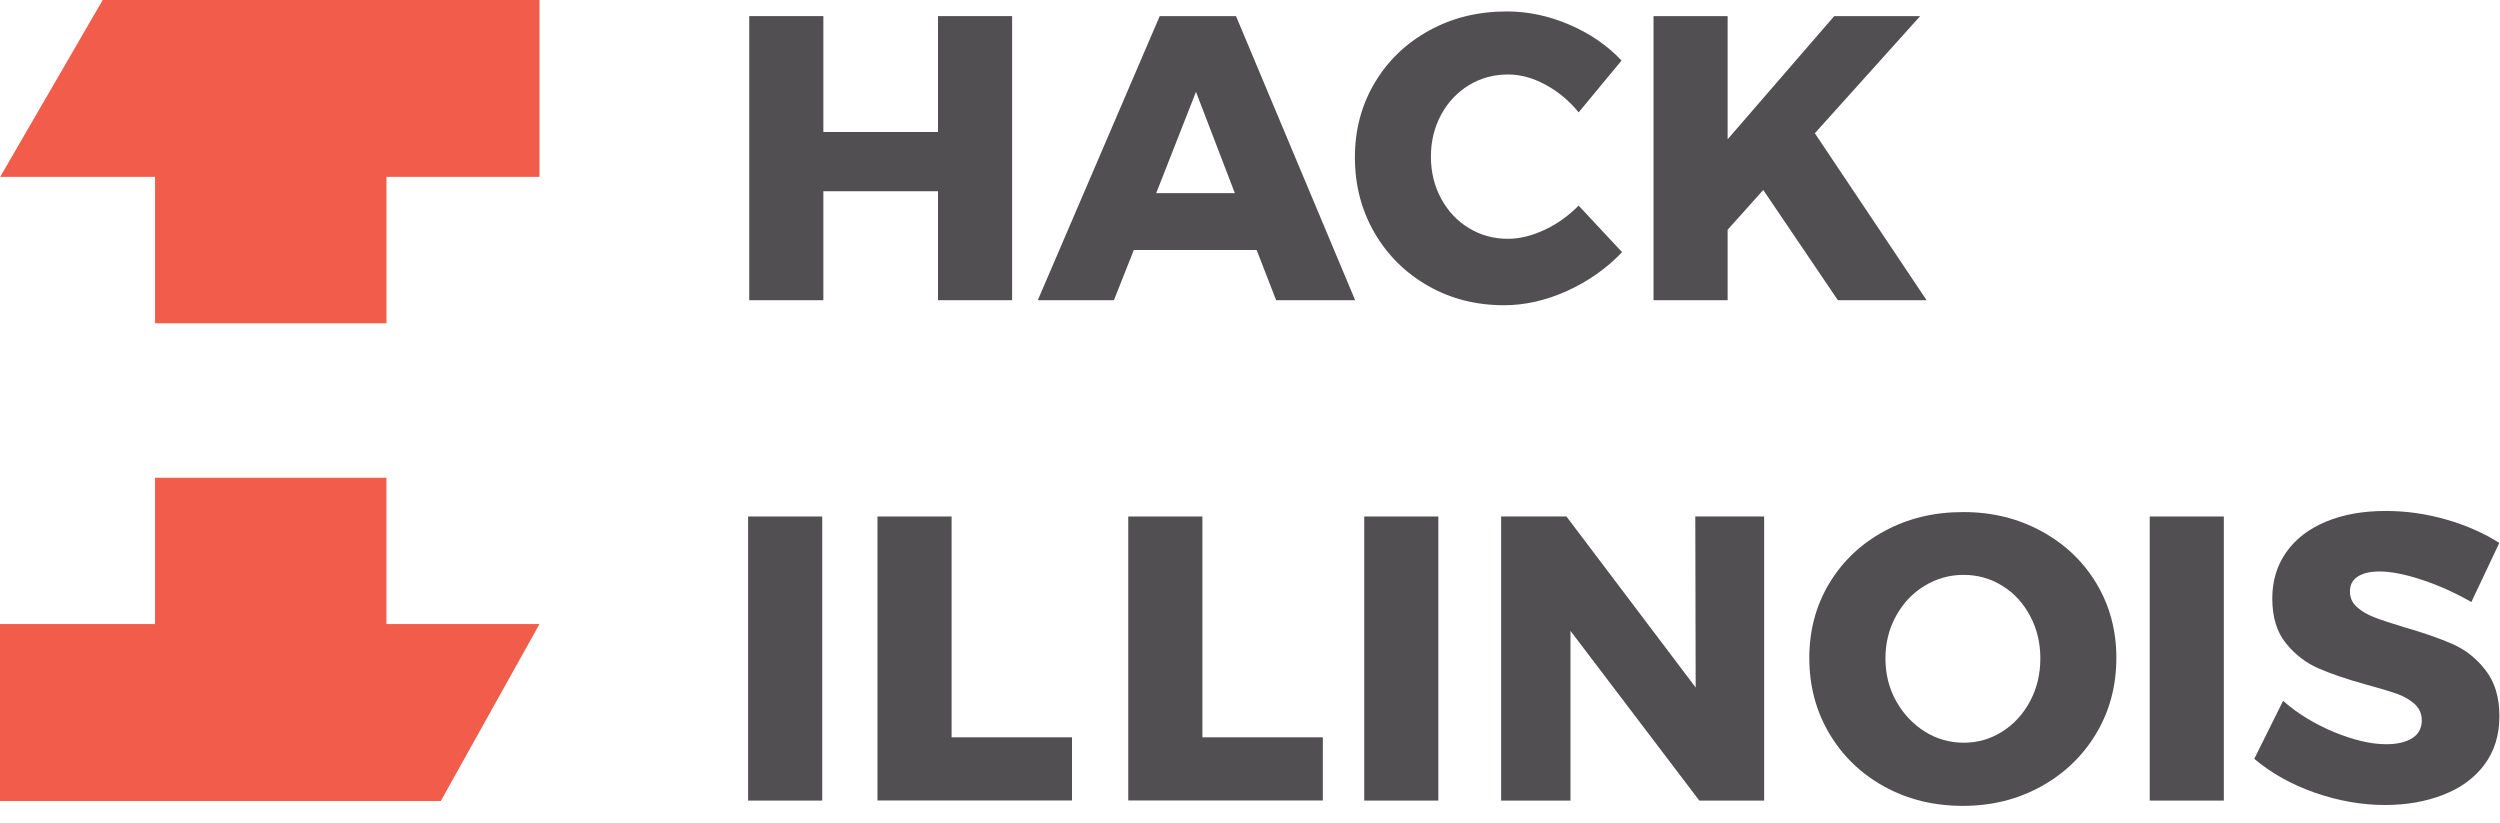
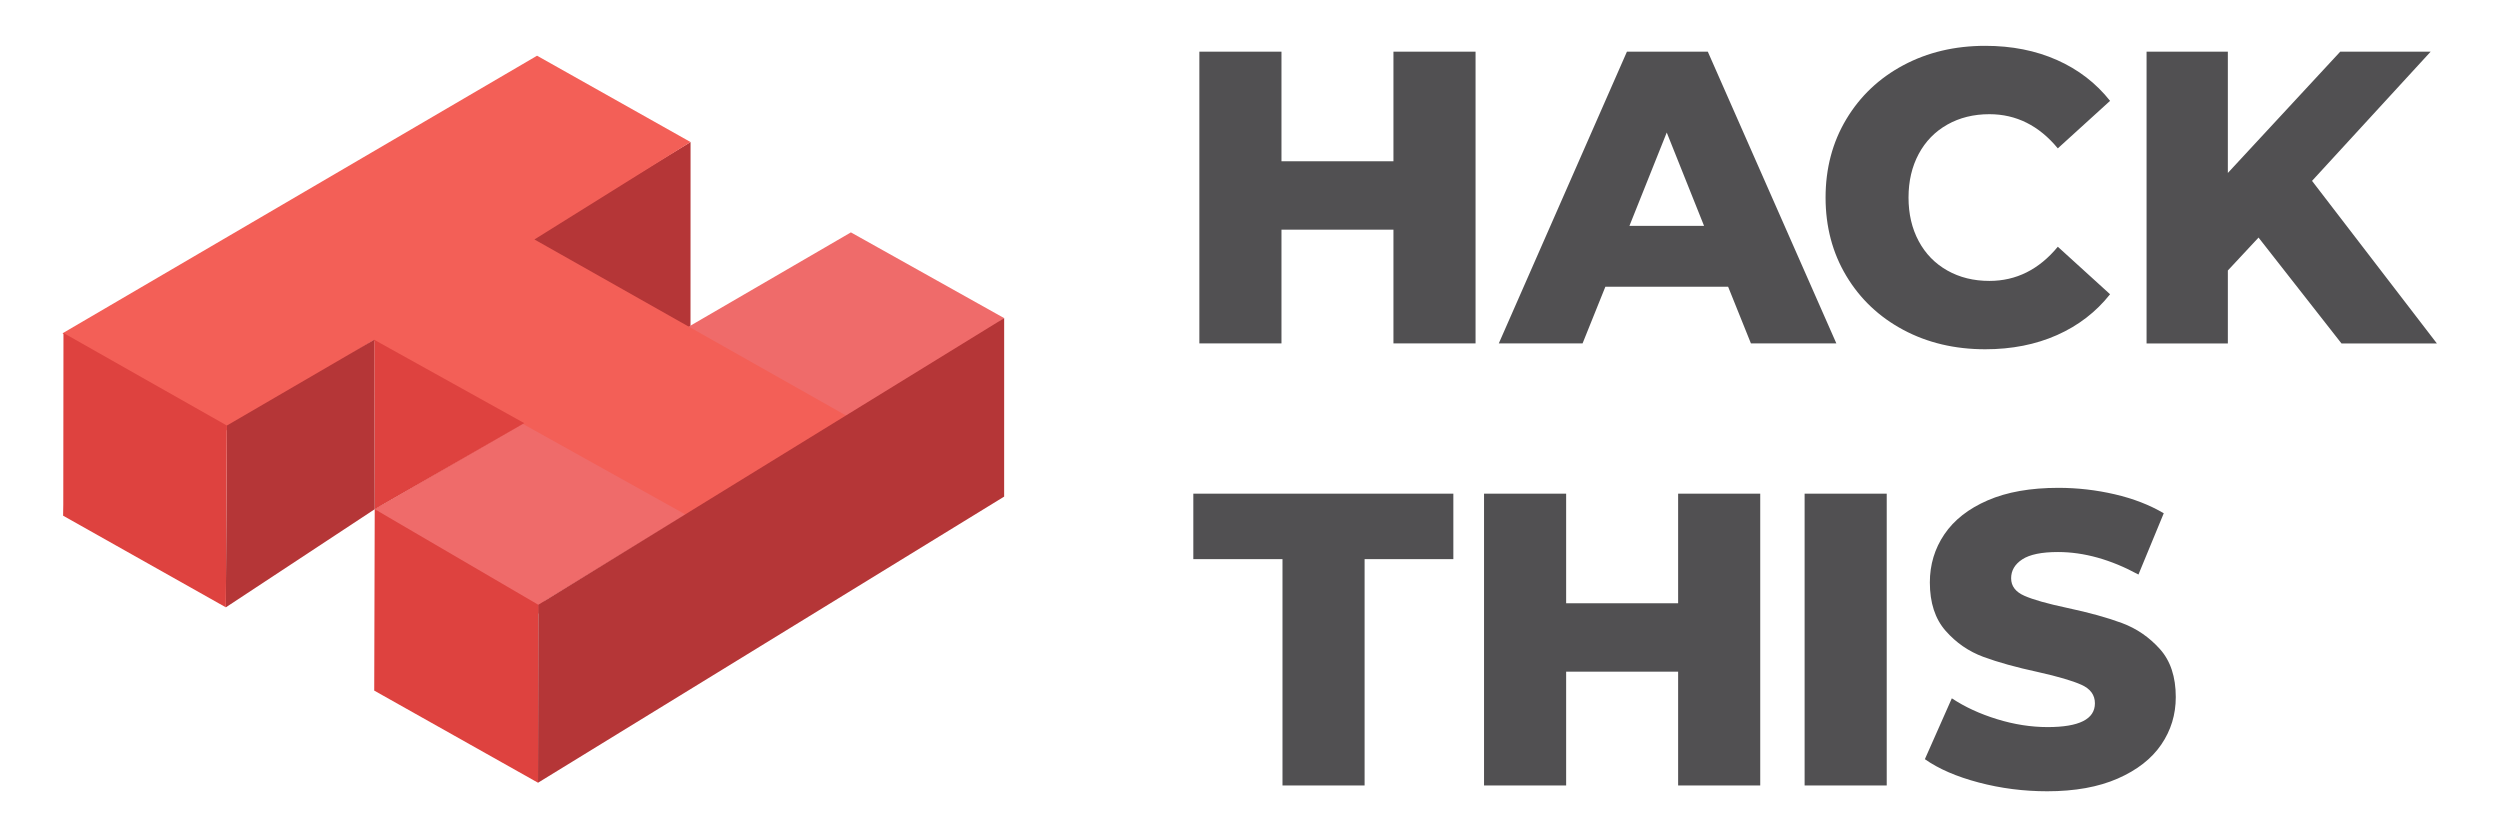
- <svg xmlns="http://www.w3.org/2000/svg" width="149" height="49" viewBox="0 0 149 49" fill="none">
-   <path d="M44.655 0.96H49.072V7.866H55.905V0.96H60.322V17.892H55.905V11.398H49.072V17.892H44.655V0.96Z" fill="#514F51" />
-   <path d="M76.058 17.892L74.895 14.9H67.575L66.39 17.892H61.852L69.12 0.96H73.665L80.767 17.892H76.058ZM68.91 11.511H73.597L71.28 5.474L68.91 11.511Z" fill="#514F51" />
-   <path d="M92.122 5.054C91.365 4.642 90.615 4.439 89.88 4.439C89.025 4.439 88.252 4.649 87.547 5.077C86.85 5.504 86.295 6.089 85.89 6.839C85.485 7.589 85.282 8.421 85.282 9.336C85.282 10.251 85.485 11.083 85.89 11.833C86.295 12.583 86.842 13.168 87.547 13.595C88.245 14.023 89.025 14.233 89.88 14.233C90.57 14.233 91.297 14.053 92.055 13.7C92.812 13.348 93.487 12.861 94.087 12.253L96.675 15.028C95.76 15.995 94.665 16.76 93.405 17.337C92.137 17.907 90.892 18.192 89.647 18.192C87.975 18.192 86.46 17.81 85.102 17.03C83.752 16.258 82.687 15.2 81.915 13.865C81.142 12.531 80.752 11.031 80.752 9.374C80.752 7.731 81.15 6.247 81.937 4.927C82.725 3.607 83.812 2.565 85.185 1.815C86.565 1.057 88.102 0.682 89.812 0.682C91.065 0.682 92.31 0.945 93.532 1.47C94.755 1.995 95.797 2.707 96.645 3.607L94.087 6.696C93.532 6.014 92.88 5.467 92.122 5.054Z" fill="#514F51" />
-   <path d="M114.825 17.892H109.537L105.09 11.323L102.967 13.693V17.892H98.55V0.96H102.967V8.301L109.32 0.96H114.442L108.165 7.941L114.825 17.892Z" fill="#514F51" />
-   <path d="M44.587 30.783H49.005V47.715H44.587V30.783Z" fill="#514F51" />
-   <path d="M52.297 30.783H56.715V43.944H63.892V47.708H52.297V30.783Z" fill="#514F51" />
-   <path d="M67.245 30.783H71.663V43.944H78.84V47.708H67.245V30.783Z" fill="#514F51" />
-   <path d="M81.308 30.783H85.725V47.715H81.308V30.783Z" fill="#514F51" />
-   <path d="M101.04 30.783H105.142V47.715H101.28L93.6 37.599V47.715H89.467V30.783H93.36L101.062 40.974L101.04 30.783Z" fill="#514F51" />
-   <path d="M121.657 31.653C123.052 32.41 124.147 33.445 124.942 34.765C125.737 36.085 126.135 37.569 126.135 39.212C126.135 40.869 125.737 42.369 124.942 43.703C124.147 45.038 123.052 46.096 121.657 46.868C120.262 47.641 118.71 48.03 116.985 48.03C115.26 48.03 113.7 47.648 112.312 46.883C110.917 46.118 109.822 45.061 109.027 43.718C108.232 42.376 107.835 40.877 107.835 39.212C107.835 37.569 108.232 36.085 109.027 34.765C109.822 33.445 110.917 32.403 112.312 31.653C113.707 30.895 115.26 30.52 116.985 30.52C118.71 30.513 120.262 30.895 121.657 31.653ZM114.705 34.915C113.985 35.35 113.422 35.95 113.002 36.715C112.582 37.48 112.372 38.319 112.372 39.234C112.372 40.172 112.582 41.019 113.01 41.784C113.437 42.549 114.007 43.149 114.712 43.599C115.417 44.041 116.197 44.266 117.03 44.266C117.87 44.266 118.635 44.048 119.34 43.599C120.037 43.156 120.592 42.549 120.997 41.784C121.402 41.019 121.605 40.172 121.605 39.234C121.605 38.319 121.402 37.472 120.997 36.715C120.592 35.95 120.045 35.35 119.34 34.915C118.642 34.48 117.87 34.262 117.03 34.262C116.197 34.262 115.417 34.48 114.705 34.915Z" fill="#514F51" />
-   <path d="M128.123 30.783H132.54V47.715H128.123V30.783Z" fill="#514F51" />
-   <path d="M144.39 34.57C143.37 34.232 142.508 34.06 141.818 34.06C141.27 34.06 140.843 34.157 140.528 34.36C140.213 34.562 140.055 34.855 140.055 35.245C140.055 35.612 140.19 35.927 140.468 36.175C140.738 36.422 141.083 36.625 141.48 36.782C141.885 36.94 142.478 37.135 143.265 37.374C144.443 37.712 145.41 38.049 146.175 38.387C146.94 38.724 147.6 39.242 148.14 39.947C148.688 40.644 148.965 41.559 148.965 42.684C148.965 43.809 148.665 44.776 148.073 45.571C147.48 46.366 146.663 46.966 145.62 47.37C144.578 47.775 143.423 47.978 142.155 47.978C140.753 47.978 139.358 47.73 137.963 47.243C136.568 46.756 135.368 46.081 134.355 45.226L136.073 41.769C136.928 42.526 137.94 43.141 139.103 43.629C140.273 44.108 141.308 44.356 142.208 44.356C142.868 44.356 143.385 44.236 143.768 43.996C144.143 43.756 144.338 43.404 144.338 42.931C144.338 42.541 144.195 42.226 143.918 41.964C143.633 41.709 143.28 41.499 142.853 41.349C142.425 41.199 141.825 41.019 141.053 40.809C139.89 40.486 138.938 40.164 138.18 39.834C137.423 39.504 136.778 39.002 136.238 38.334C135.698 37.667 135.428 36.775 135.428 35.665C135.428 34.622 135.705 33.7 136.26 32.913C136.815 32.125 137.603 31.518 138.63 31.09C139.65 30.663 140.843 30.453 142.193 30.453C143.415 30.453 144.623 30.625 145.815 30.97C147.008 31.315 148.05 31.78 148.958 32.358L147.293 35.882C146.37 35.35 145.41 34.915 144.39 34.57Z" fill="#514F51" />
-   <path d="M9.241 19.265H23.034V10.543H32.154V0H6.121L0.009 10.543H9.241V19.265Z" fill="#F15C4B" />
-   <path d="M23.032 28.473H9.24V37.194H0V47.738H26.273L32.153 37.194H23.032V28.473Z" fill="#F15C4B" />
+ <svg xmlns="http://www.w3.org/2000/svg" width="600" height="200" viewBox="0 0 600 200" fill="none">
+   <path d="M456.8 79.173C450.994 76.072 446.432 71.754 443.114 66.219C439.796 60.684 438.138 54.414 438.138 47.413C438.138 40.411 439.796 34.142 443.114 28.607C446.434 23.072 450.994 18.753 456.8 15.653C462.606 12.552 469.16 11 476.457 11C482.828 11 488.567 12.135 493.676 14.404C498.785 16.67 503.033 19.938 506.417 24.205L493.876 35.608C489.363 30.141 483.889 27.407 477.453 27.407C473.671 27.407 470.303 28.241 467.351 29.907C464.398 31.573 462.107 33.927 460.484 36.959C458.858 39.994 458.046 43.478 458.046 47.413C458.046 51.348 458.856 54.832 460.483 57.865C462.107 60.901 464.398 63.252 467.351 64.918C470.303 66.586 473.671 67.419 477.453 67.419C483.888 67.419 489.363 64.686 493.876 59.216L506.417 70.619C503.033 74.889 498.785 78.157 493.676 80.423C488.567 82.689 482.828 83.824 476.457 83.824C469.159 83.824 462.606 82.273 456.8 79.174V79.173ZM542.049 57.015L534.684 64.918V82.424H515.176V12.402H534.683V41.511L561.656 12.402H583.355L554.888 43.411L584.848 82.424H561.955L542.049 57.015ZM307.797 134.188H286.397V118.483H348.803V134.188H327.503V188.506H307.797V134.188ZM422.456 118.483V188.504H402.75V161.195H375.875V188.504H356.168V118.481H375.875V144.79H402.75V118.481L422.456 118.483ZM433.107 118.483H452.814V188.506H433.107V118.483ZM474.91 187.805C469.6 186.405 465.287 184.538 461.97 182.204L468.439 167.597C471.559 169.666 475.174 171.335 479.288 172.601C483.401 173.869 487.449 174.501 491.432 174.501C498.995 174.501 502.779 172.601 502.779 168.799C502.779 166.799 501.699 165.315 499.543 164.348C497.385 163.382 493.92 162.364 489.143 161.296C483.899 160.164 479.52 158.946 476.003 157.646C472.486 156.345 469.467 154.263 466.946 151.394C464.426 148.526 463.163 144.659 463.163 139.789C463.163 135.522 464.324 131.671 466.648 128.237C468.97 124.802 472.436 122.085 477.048 120.084C481.659 118.083 487.316 117.082 494.019 117.082C498.597 117.082 503.108 117.599 507.555 118.634C511.999 119.668 515.916 121.184 519.301 123.185L513.228 137.889C506.593 134.288 500.156 132.487 493.921 132.487C490.003 132.487 487.152 133.073 485.361 134.237C483.568 135.406 482.672 136.923 482.672 138.789C482.672 140.657 483.732 142.058 485.859 142.992C487.98 143.926 491.396 144.892 496.108 145.893C501.417 147.026 505.815 148.243 509.297 149.543C512.78 150.843 515.799 152.912 518.355 155.746C520.908 158.58 522.187 162.431 522.187 167.297C522.187 171.501 521.027 175.301 518.703 178.701C516.38 182.104 512.896 184.821 508.252 186.855C503.607 188.889 497.965 189.905 491.332 189.905C485.692 189.905 480.216 189.205 474.91 187.805" fill="#515052" />
+   <path d="M354.134 12.4V82.422H334.427V55.114H307.553V82.422H287.846V12.4H307.553V38.708H334.427V12.4H354.134ZM408.976 54.214L400.018 31.806L391.06 54.214H408.976ZM414.75 68.819H385.287L379.814 82.423H359.708L390.463 12.399H409.873L440.727 82.423H420.224L414.75 68.819Z" fill="#515052" />
+   <path d="M89.933 122.209L92.412 124.121L127.358 102.012" fill="#DE423F" />
+   <path d="M131.089 55.099L165.733 34.093V40.537L165.721 80.225C165.717 81.36 164.512 80.629 163.534 80.064L128.082 58.01C127.101 57.443 130.112 55.674 131.089 55.099" fill="#B53637" />
+   <path d="M89.933 122.209L204.217 55.772L240.999 76.348C240.999 76.348 238.287 78.475 237.061 79.221L130.737 144.253C130.737 144.253 129.117 148.204 128.516 147.836L89.933 122.209Z" fill="#EF6B6A" />
+   <path d="M128.893 13.372L165.733 34.092L128.264 57.47L205.423 101.065L165.734 124.16L89.581 81.73L54.253 103.311L15 79.996L128.893 13.372Z" fill="#F35F57" />
+   <path d="M89.933 122.209L89.812 81.545L125.824 101.555L89.933 122.209ZM89.813 165.743L89.933 122.209L129.194 145.147L129.122 187.853L89.813 165.743Z" fill="#DE423F" />
+   <path d="M54.205 145.759L54.451 102.13L89.812 81.545L89.933 122.209L54.205 145.759Z" fill="#B53637" />
+   <path d="M15.187 121.148L15.232 79.918L54.449 102.13L54.205 145.759L15.145 123.766C15.139 123.754 15.191 121.159 15.185 121.148" fill="#DE423F" />
+   <path d="M129.124 187.853L129.196 145.147L240.999 76.349L240.995 119.186L129.124 187.853Z" fill="#B53637" />
</svg>
